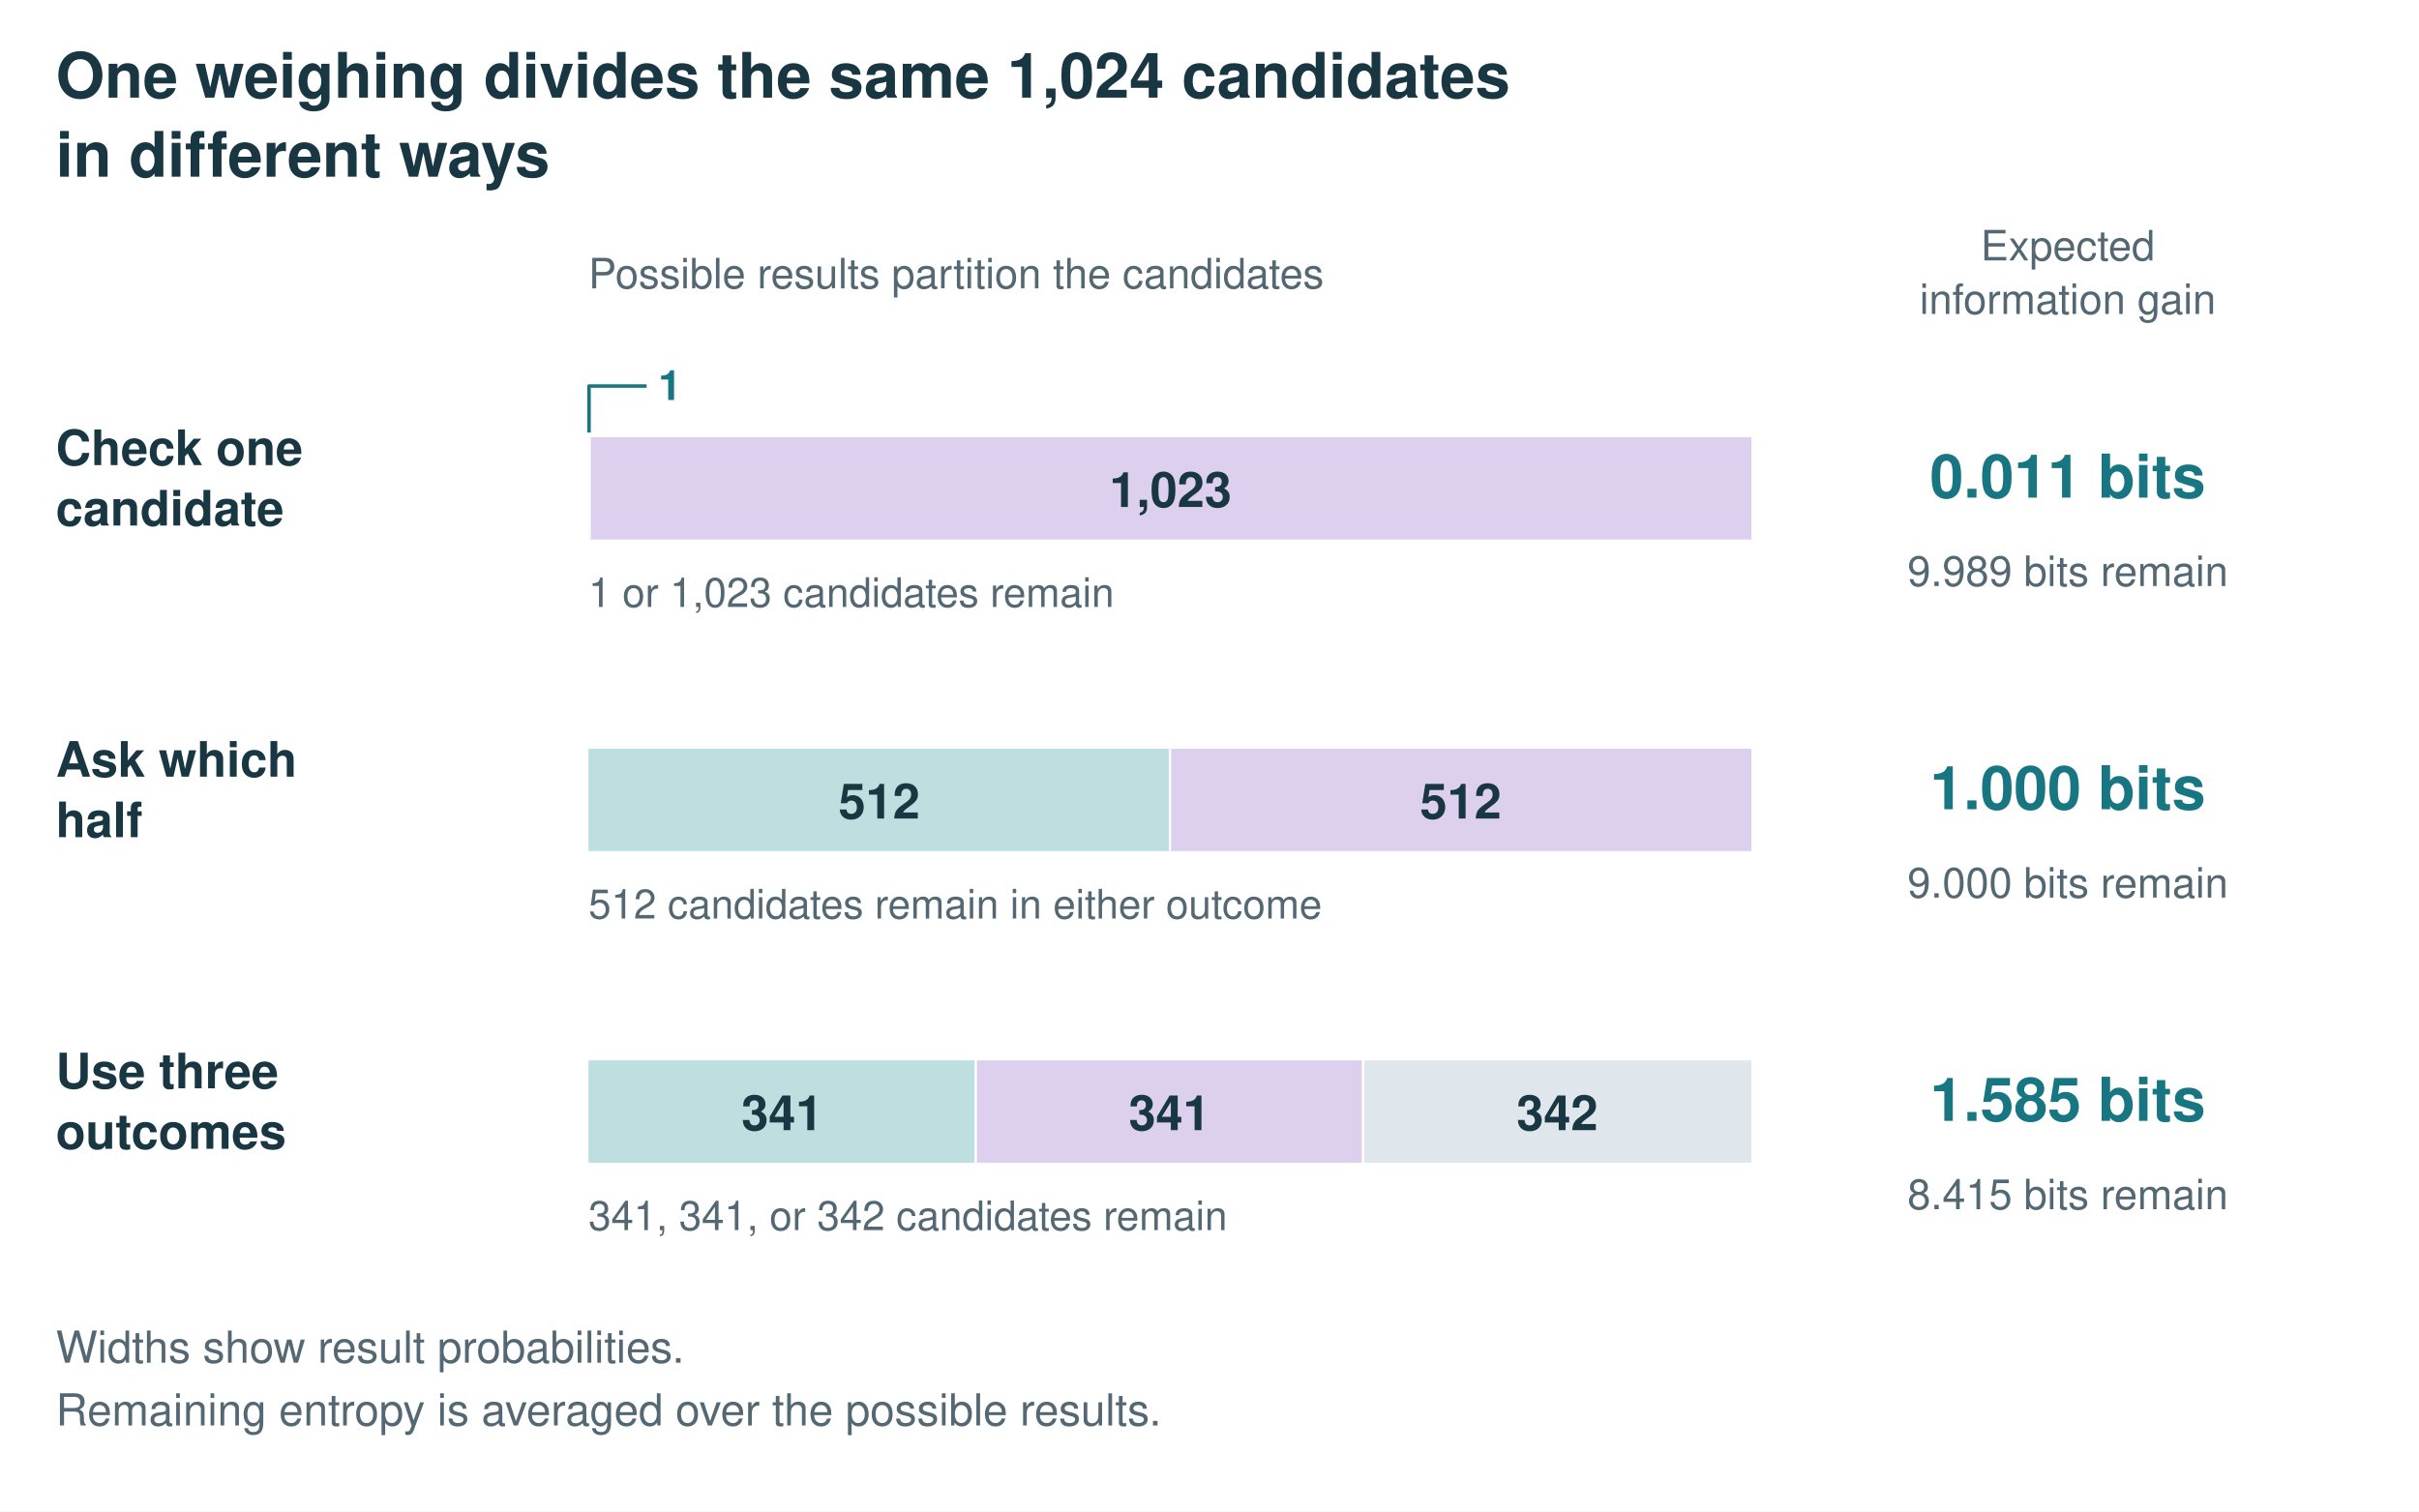
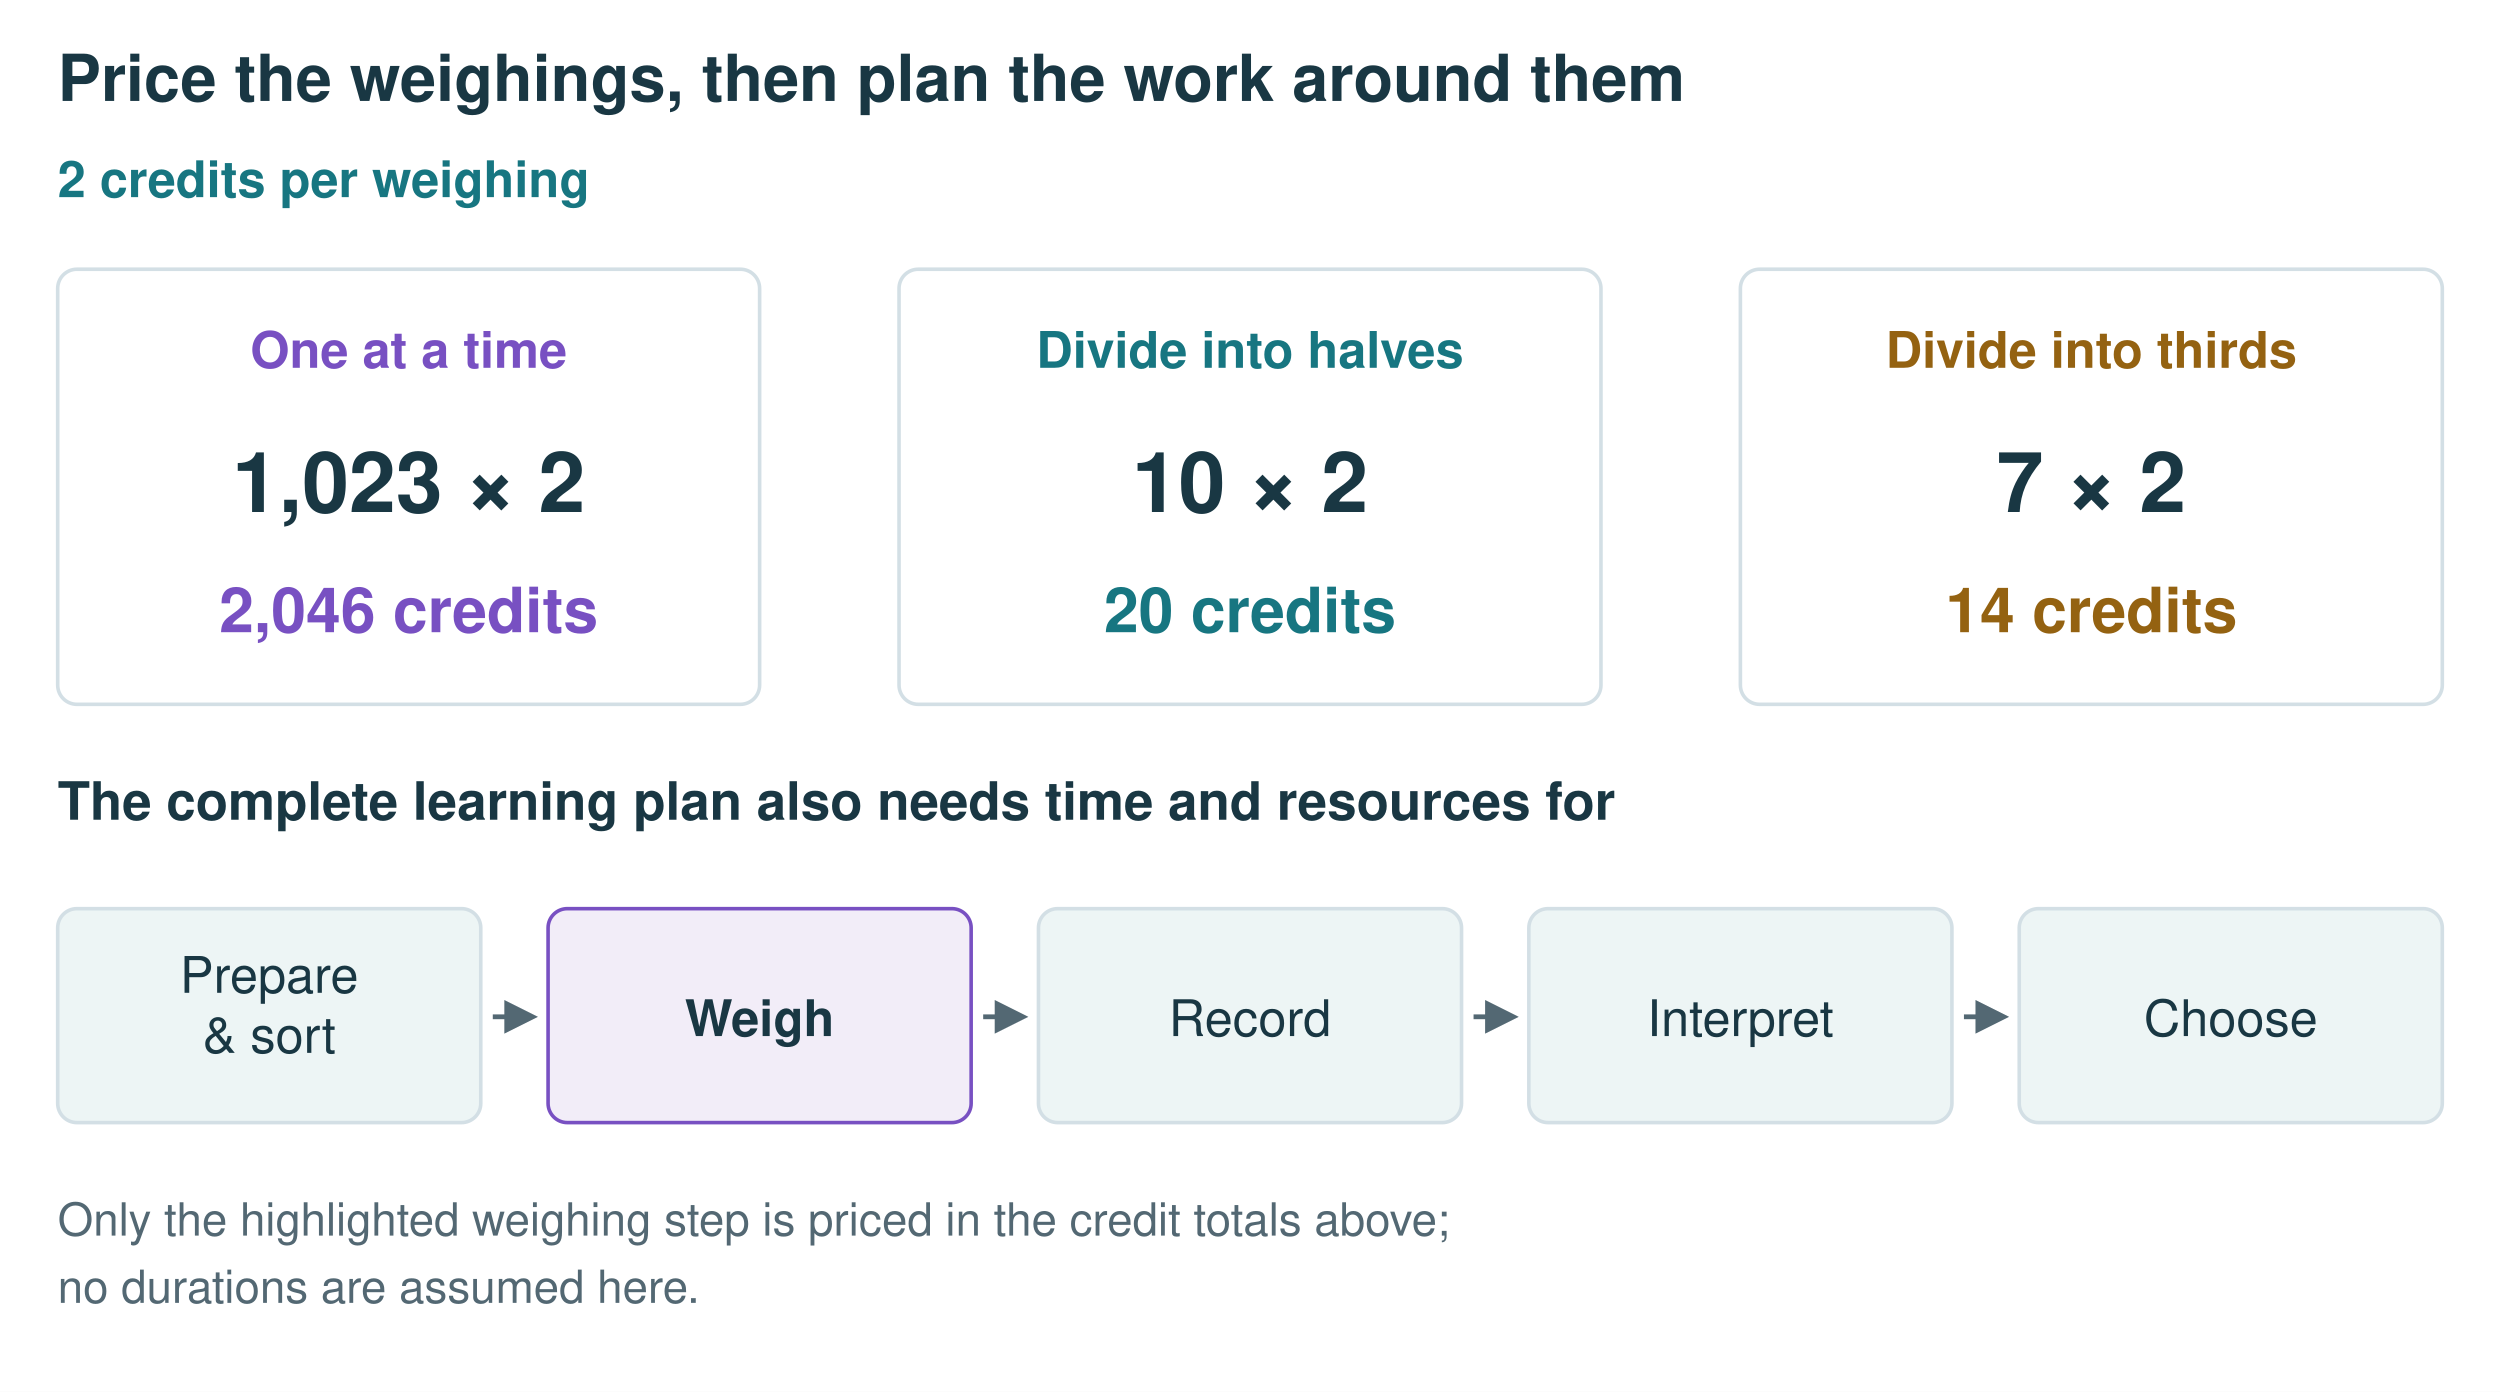
- <svg xmlns="http://www.w3.org/2000/svg" viewBox="0 0 1040 650" width="1040" height="650" role="img" aria-labelledby="figure-06-title figure-06-desc">
+ <svg xmlns="http://www.w3.org/2000/svg" viewBox="0 0 1040 579" width="1040" height="579" role="img" aria-labelledby="figure-06-title figure-06-desc">
  <defs>
    <marker id="arrow" viewBox="0 0 10 10" refX="8" refY="5" markerWidth="7" markerHeight="7" orient="auto-start-reverse">
      <path d="M 0 0 L 10 5 L 0 10 z" fill="context-stroke" />
    </marker>
  </defs>
-   <rect width="1040" height="650" fill="white" />
+   <rect width="1040" height="579" fill="white" />
  <g font-family="Helvetica, Arial, sans-serif">
-     <text x="24" y="42" font-size="27" fill="#193743" font-weight="700" text-anchor="start">One weighing divides the same 1,024 candidates</text>
-     <text x="24" y="76" font-size="27" fill="#193743" font-weight="700" text-anchor="start">in different ways</text>
-     <text x="253" y="124" font-size="18" fill="#536873" font-weight="400" text-anchor="start">Possible results partition the candidates</text>
-     <text x="889" y="112" font-size="18" fill="#536873" font-weight="400" text-anchor="middle">Expected</text>
-     <text x="889" y="135" font-size="18" fill="#536873" font-weight="400" text-anchor="middle">information gain</text>
-     <text x="24" y="200" font-size="21" fill="#193743" font-weight="700" text-anchor="start">Check one</text>
-     <text x="24" y="226" font-size="21" fill="#193743" font-weight="700" text-anchor="start">candidate</text>
-     <rect x="253" y="188" width="0.488" height="44" fill="#bedfdf" />
-     <path d="M 253.244 186 V 166 H 278" fill="none" stroke="#177681" stroke-width="1.5" stroke-linejoin="round" />
-     <text x="283" y="172" font-size="18" fill="#177681" font-weight="700" text-anchor="start">1</text>
-     <rect x="253.488" y="188" width="499.512" height="44" fill="#ddd0ee" />
-     <text x="503.244" y="218" font-size="21" fill="#193743" font-weight="700" text-anchor="middle">1,023</text>
-     <path d="M 253.488 188 v 44" fill="none" stroke="white" stroke-width="1" stroke-linejoin="round" />
-     <text x="253" y="261" font-size="17.5" fill="#536873" font-weight="400" text-anchor="start">1 or 1,023 candidates remain</text>
-     <text x="889" y="214" font-size="26" fill="#177681" font-weight="700" text-anchor="middle">0.011 bits</text>
-     <text x="889" y="252" font-size="18" fill="#536873" font-weight="400" text-anchor="middle">9.989 bits remain</text>
-     <text x="24" y="334" font-size="21" fill="#193743" font-weight="700" text-anchor="start">Ask which</text>
-     <text x="24" y="360" font-size="21" fill="#193743" font-weight="700" text-anchor="start">half</text>
-     <rect x="253" y="322" width="250" height="44" fill="#bedfdf" />
-     <text x="378.0" y="352" font-size="21" fill="#193743" font-weight="700" text-anchor="middle">512</text>
-     <rect x="503" y="322" width="250" height="44" fill="#ddd0ee" />
-     <text x="628.0" y="352" font-size="21" fill="#193743" font-weight="700" text-anchor="middle">512</text>
-     <path d="M 503 322 v 44" fill="none" stroke="white" stroke-width="1" stroke-linejoin="round" />
-     <text x="253" y="395" font-size="17.5" fill="#536873" font-weight="400" text-anchor="start">512 candidates remain in either outcome</text>
-     <text x="889" y="348" font-size="26" fill="#177681" font-weight="700" text-anchor="middle">1.000 bits</text>
-     <text x="889" y="386" font-size="18" fill="#536873" font-weight="400" text-anchor="middle">9.000 bits remain</text>
-     <text x="24" y="468" font-size="21" fill="#193743" font-weight="700" text-anchor="start">Use three</text>
-     <text x="24" y="494" font-size="21" fill="#193743" font-weight="700" text-anchor="start">outcomes</text>
-     <rect x="253" y="456" width="166.504" height="44" fill="#bedfdf" />
-     <text x="336.252" y="486" font-size="21" fill="#193743" font-weight="700" text-anchor="middle">341</text>
-     <rect x="419.504" y="456" width="166.504" height="44" fill="#ddd0ee" />
-     <text x="502.756" y="486" font-size="21" fill="#193743" font-weight="700" text-anchor="middle">341</text>
-     <path d="M 419.504 456 v 44" fill="none" stroke="white" stroke-width="1" stroke-linejoin="round" />
-     <rect x="586.008" y="456" width="166.992" height="44" fill="#e0e7ec" />
-     <text x="669.504" y="486" font-size="21" fill="#193743" font-weight="700" text-anchor="middle">342</text>
-     <path d="M 586.008 456 v 44" fill="none" stroke="white" stroke-width="1" stroke-linejoin="round" />
-     <text x="253" y="529" font-size="17.5" fill="#536873" font-weight="400" text-anchor="start">341, 341, or 342 candidates remain</text>
-     <text x="889" y="482" font-size="26" fill="#177681" font-weight="700" text-anchor="middle">1.585 bits</text>
-     <text x="889" y="520" font-size="18" fill="#536873" font-weight="400" text-anchor="middle">8.415 bits remain</text>
-     <text x="24" y="586" font-size="19" fill="#536873" font-weight="400" text-anchor="start">Widths show result probabilities.</text>
-     <text x="24" y="613" font-size="19" fill="#536873" font-weight="400" text-anchor="start">Remaining entropy is averaged over the possible results.</text>
+     <text x="24" y="42" font-size="27" fill="#193743" font-weight="700" text-anchor="start">Price the weighings, then plan the work around them</text>
+     <text x="24" y="82" font-size="21" fill="#177681" font-weight="700" text-anchor="start">2 credits per weighing</text>
+     <rect x="24" y="112" width="292" height="181" rx="8" fill="white" stroke="#d3dfe5" stroke-width="1.5" />
+     <text x="170" y="153" font-size="21" fill="#7850c2" font-weight="700" text-anchor="middle">One at a time</text>
+     <text x="170" y="213" font-size="35" fill="#193743" font-weight="700" text-anchor="middle">1,023 × 2</text>
+     <text x="170" y="263" font-size="26" fill="#7850c2" font-weight="700" text-anchor="middle">2,046 credits</text>
+     <rect x="374" y="112" width="292" height="181" rx="8" fill="white" stroke="#d3dfe5" stroke-width="1.5" />
+     <text x="520" y="153" font-size="21" fill="#177681" font-weight="700" text-anchor="middle">Divide into halves</text>
+     <text x="520" y="213" font-size="35" fill="#193743" font-weight="700" text-anchor="middle">10 × 2</text>
+     <text x="520" y="263" font-size="26" fill="#177681" font-weight="700" text-anchor="middle">20 credits</text>
+     <rect x="724" y="112" width="292" height="181" rx="8" fill="white" stroke="#d3dfe5" stroke-width="1.5" />
+     <text x="870" y="153" font-size="21" fill="#946211" font-weight="700" text-anchor="middle">Divide into thirds</text>
+     <text x="870" y="213" font-size="35" fill="#193743" font-weight="700" text-anchor="middle">7 × 2</text>
+     <text x="870" y="263" font-size="26" fill="#946211" font-weight="700" text-anchor="middle">14 credits</text>
+     <text x="24" y="341" font-size="22" fill="#193743" font-weight="700" text-anchor="start">The complete learning plan also needs time and resources for</text>
+     <rect x="24" y="378" width="176" height="89" rx="8" fill="#edf5f5" stroke="#d3dfe5" stroke-width="1.5" />
+     <text x="112" y="413" font-size="21" fill="#193743" font-weight="400" text-anchor="middle">Prepare</text>
+     <text x="112" y="438" font-size="21" fill="#193743" font-weight="400" text-anchor="middle">&amp; sort</text>
+     <path d="M 205 423 h 16" fill="none" stroke="#536873" stroke-width="2" stroke-linejoin="round" marker-end="url(#arrow)" />
+     <rect x="228" y="378" width="176" height="89" rx="8" fill="#f2edf8" stroke="#7850c2" stroke-width="1.5" />
+     <text x="316" y="431" font-size="21" fill="#193743" font-weight="700" text-anchor="middle">Weigh</text>
+     <path d="M 409 423 h 16" fill="none" stroke="#536873" stroke-width="2" stroke-linejoin="round" marker-end="url(#arrow)" />
+     <rect x="432" y="378" width="176" height="89" rx="8" fill="#edf5f5" stroke="#d3dfe5" stroke-width="1.5" />
+     <text x="520" y="431" font-size="21" fill="#193743" font-weight="400" text-anchor="middle">Record</text>
+     <path d="M 613 423 h 16" fill="none" stroke="#536873" stroke-width="2" stroke-linejoin="round" marker-end="url(#arrow)" />
+     <rect x="636" y="378" width="176" height="89" rx="8" fill="#edf5f5" stroke="#d3dfe5" stroke-width="1.5" />
+     <text x="724" y="431" font-size="21" fill="#193743" font-weight="400" text-anchor="middle">Interpret</text>
+     <path d="M 817 423 h 16" fill="none" stroke="#536873" stroke-width="2" stroke-linejoin="round" marker-end="url(#arrow)" />
+     <rect x="840" y="378" width="176" height="89" rx="8" fill="#edf5f5" stroke="#d3dfe5" stroke-width="1.5" />
+     <text x="928" y="431" font-size="21" fill="#193743" font-weight="400" text-anchor="middle">Choose</text>
+     <text x="24" y="514" font-size="19" fill="#536873" font-weight="400" text-anchor="start">Only the highlighted weighing step is priced in the credit totals above;</text>
+     <text x="24" y="542" font-size="19" fill="#536873" font-weight="400" text-anchor="start">no durations are assumed here.</text>
  </g>
</svg>
